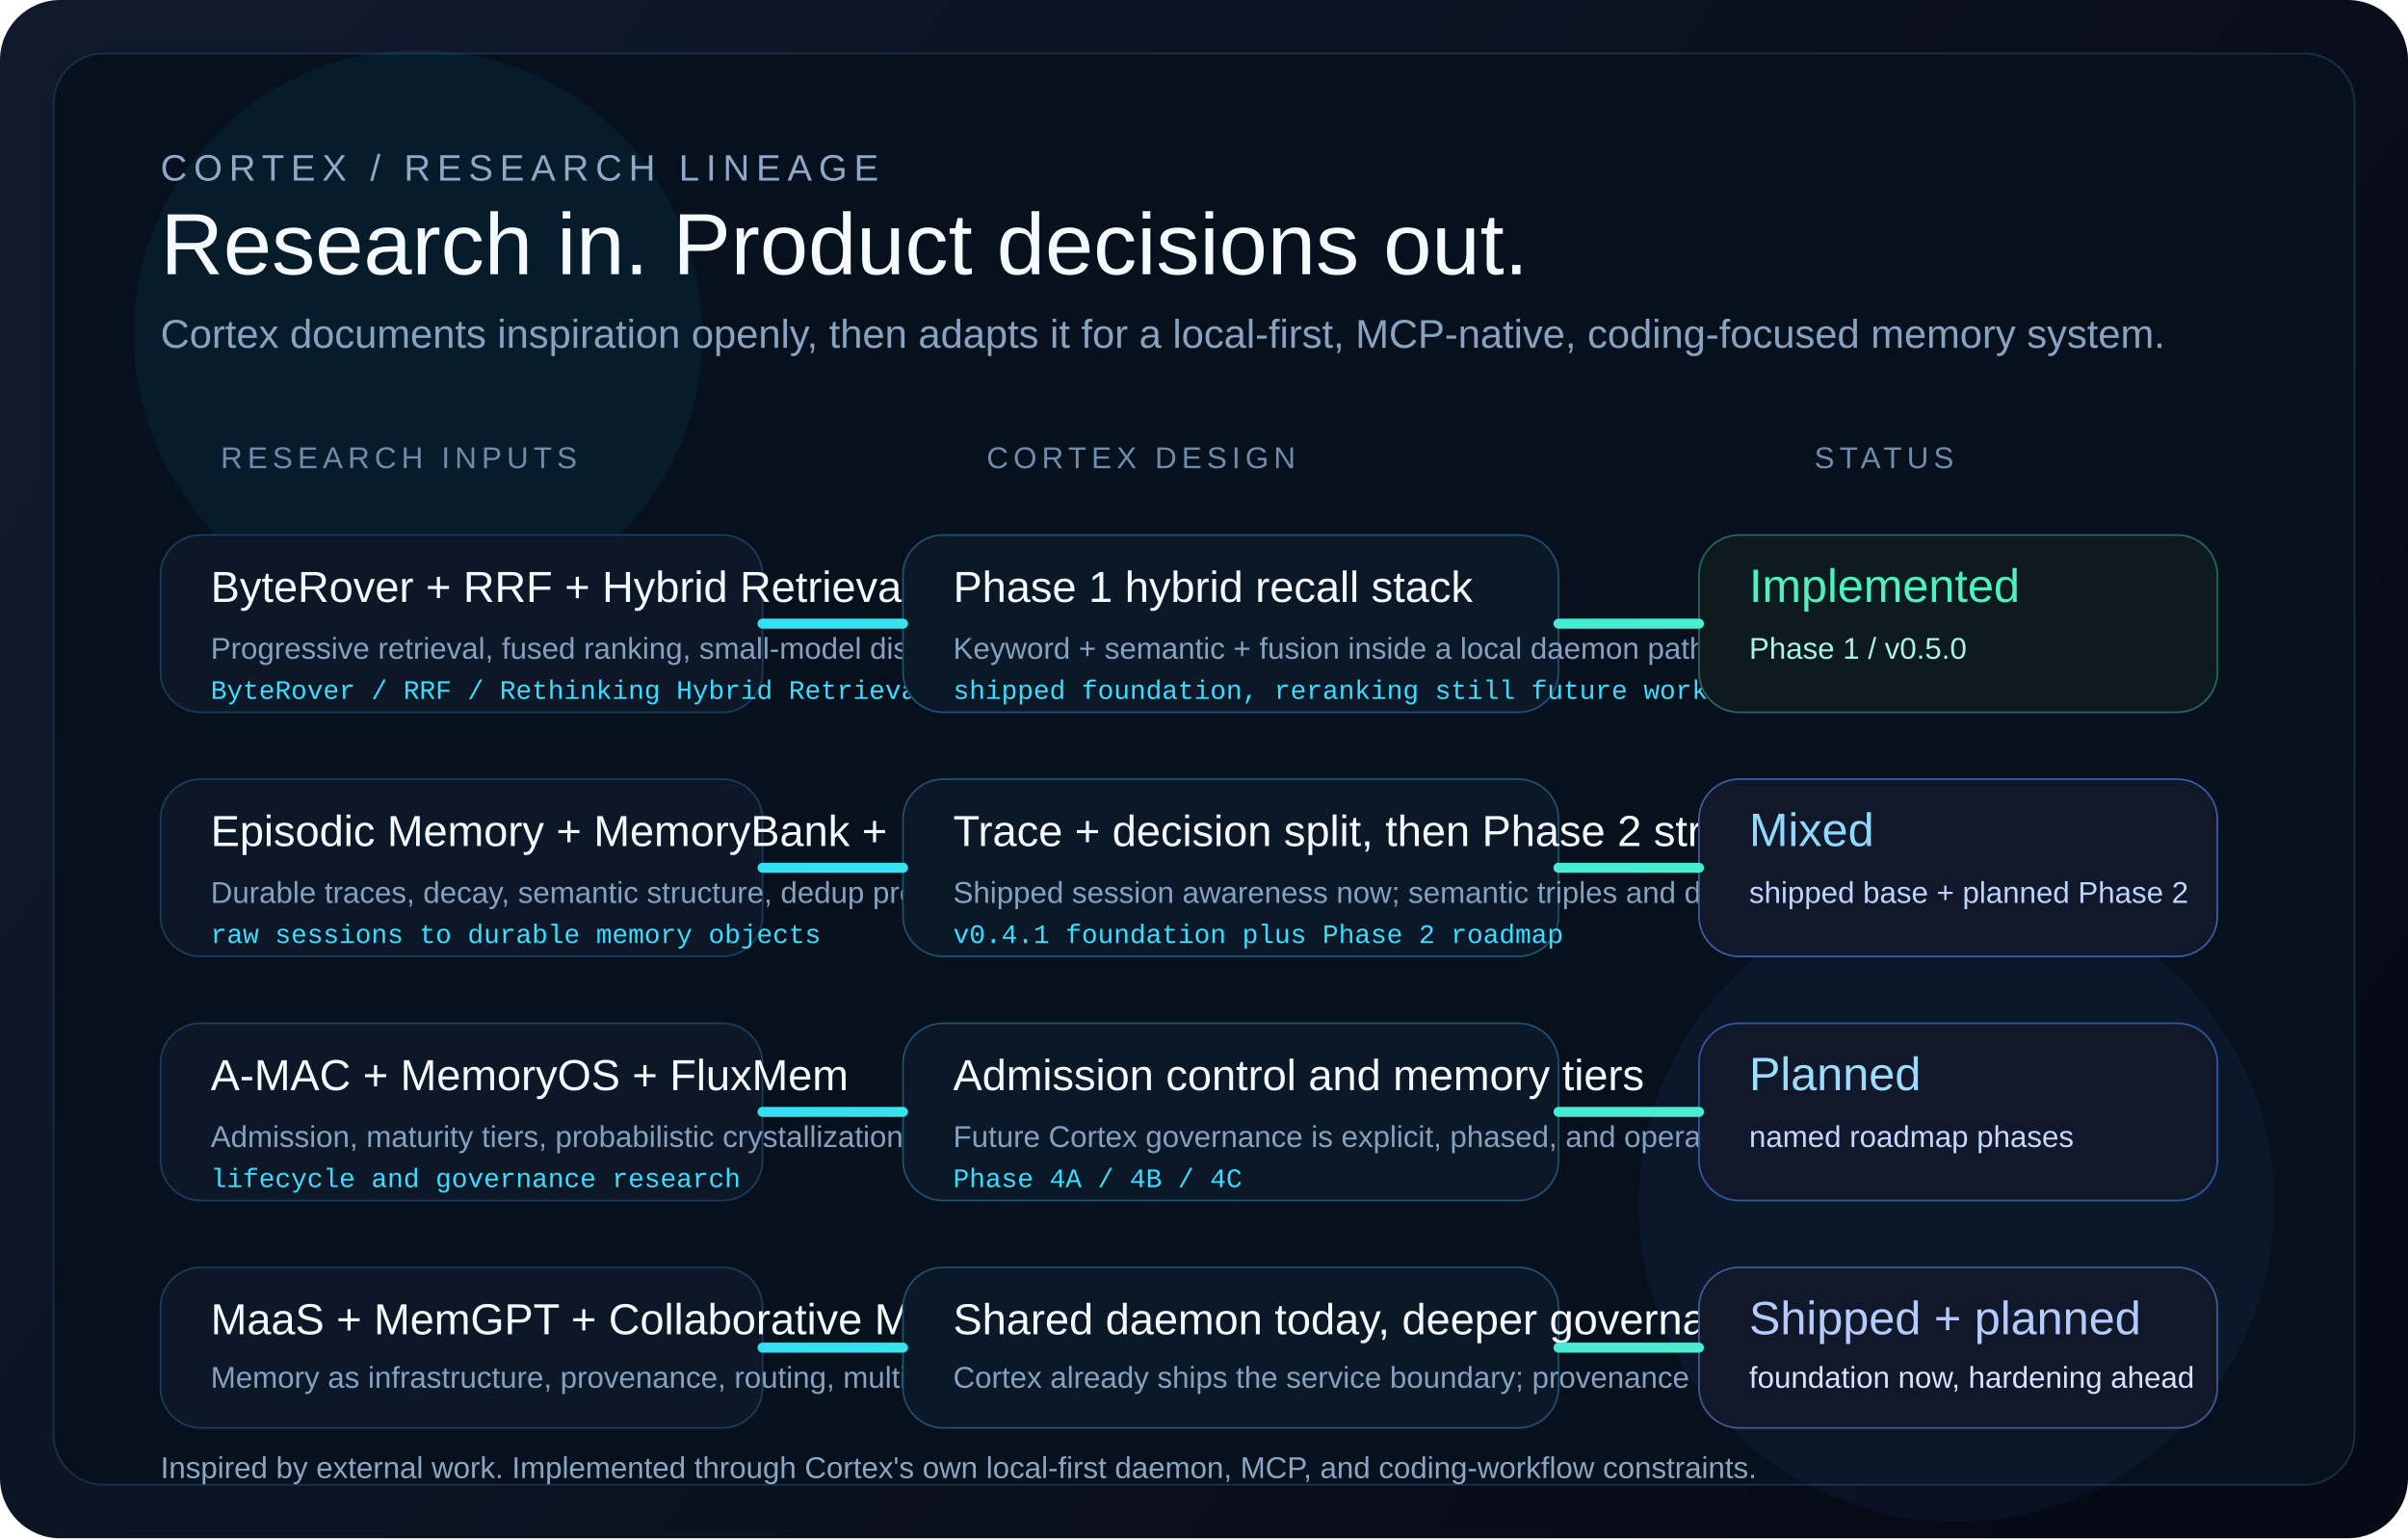
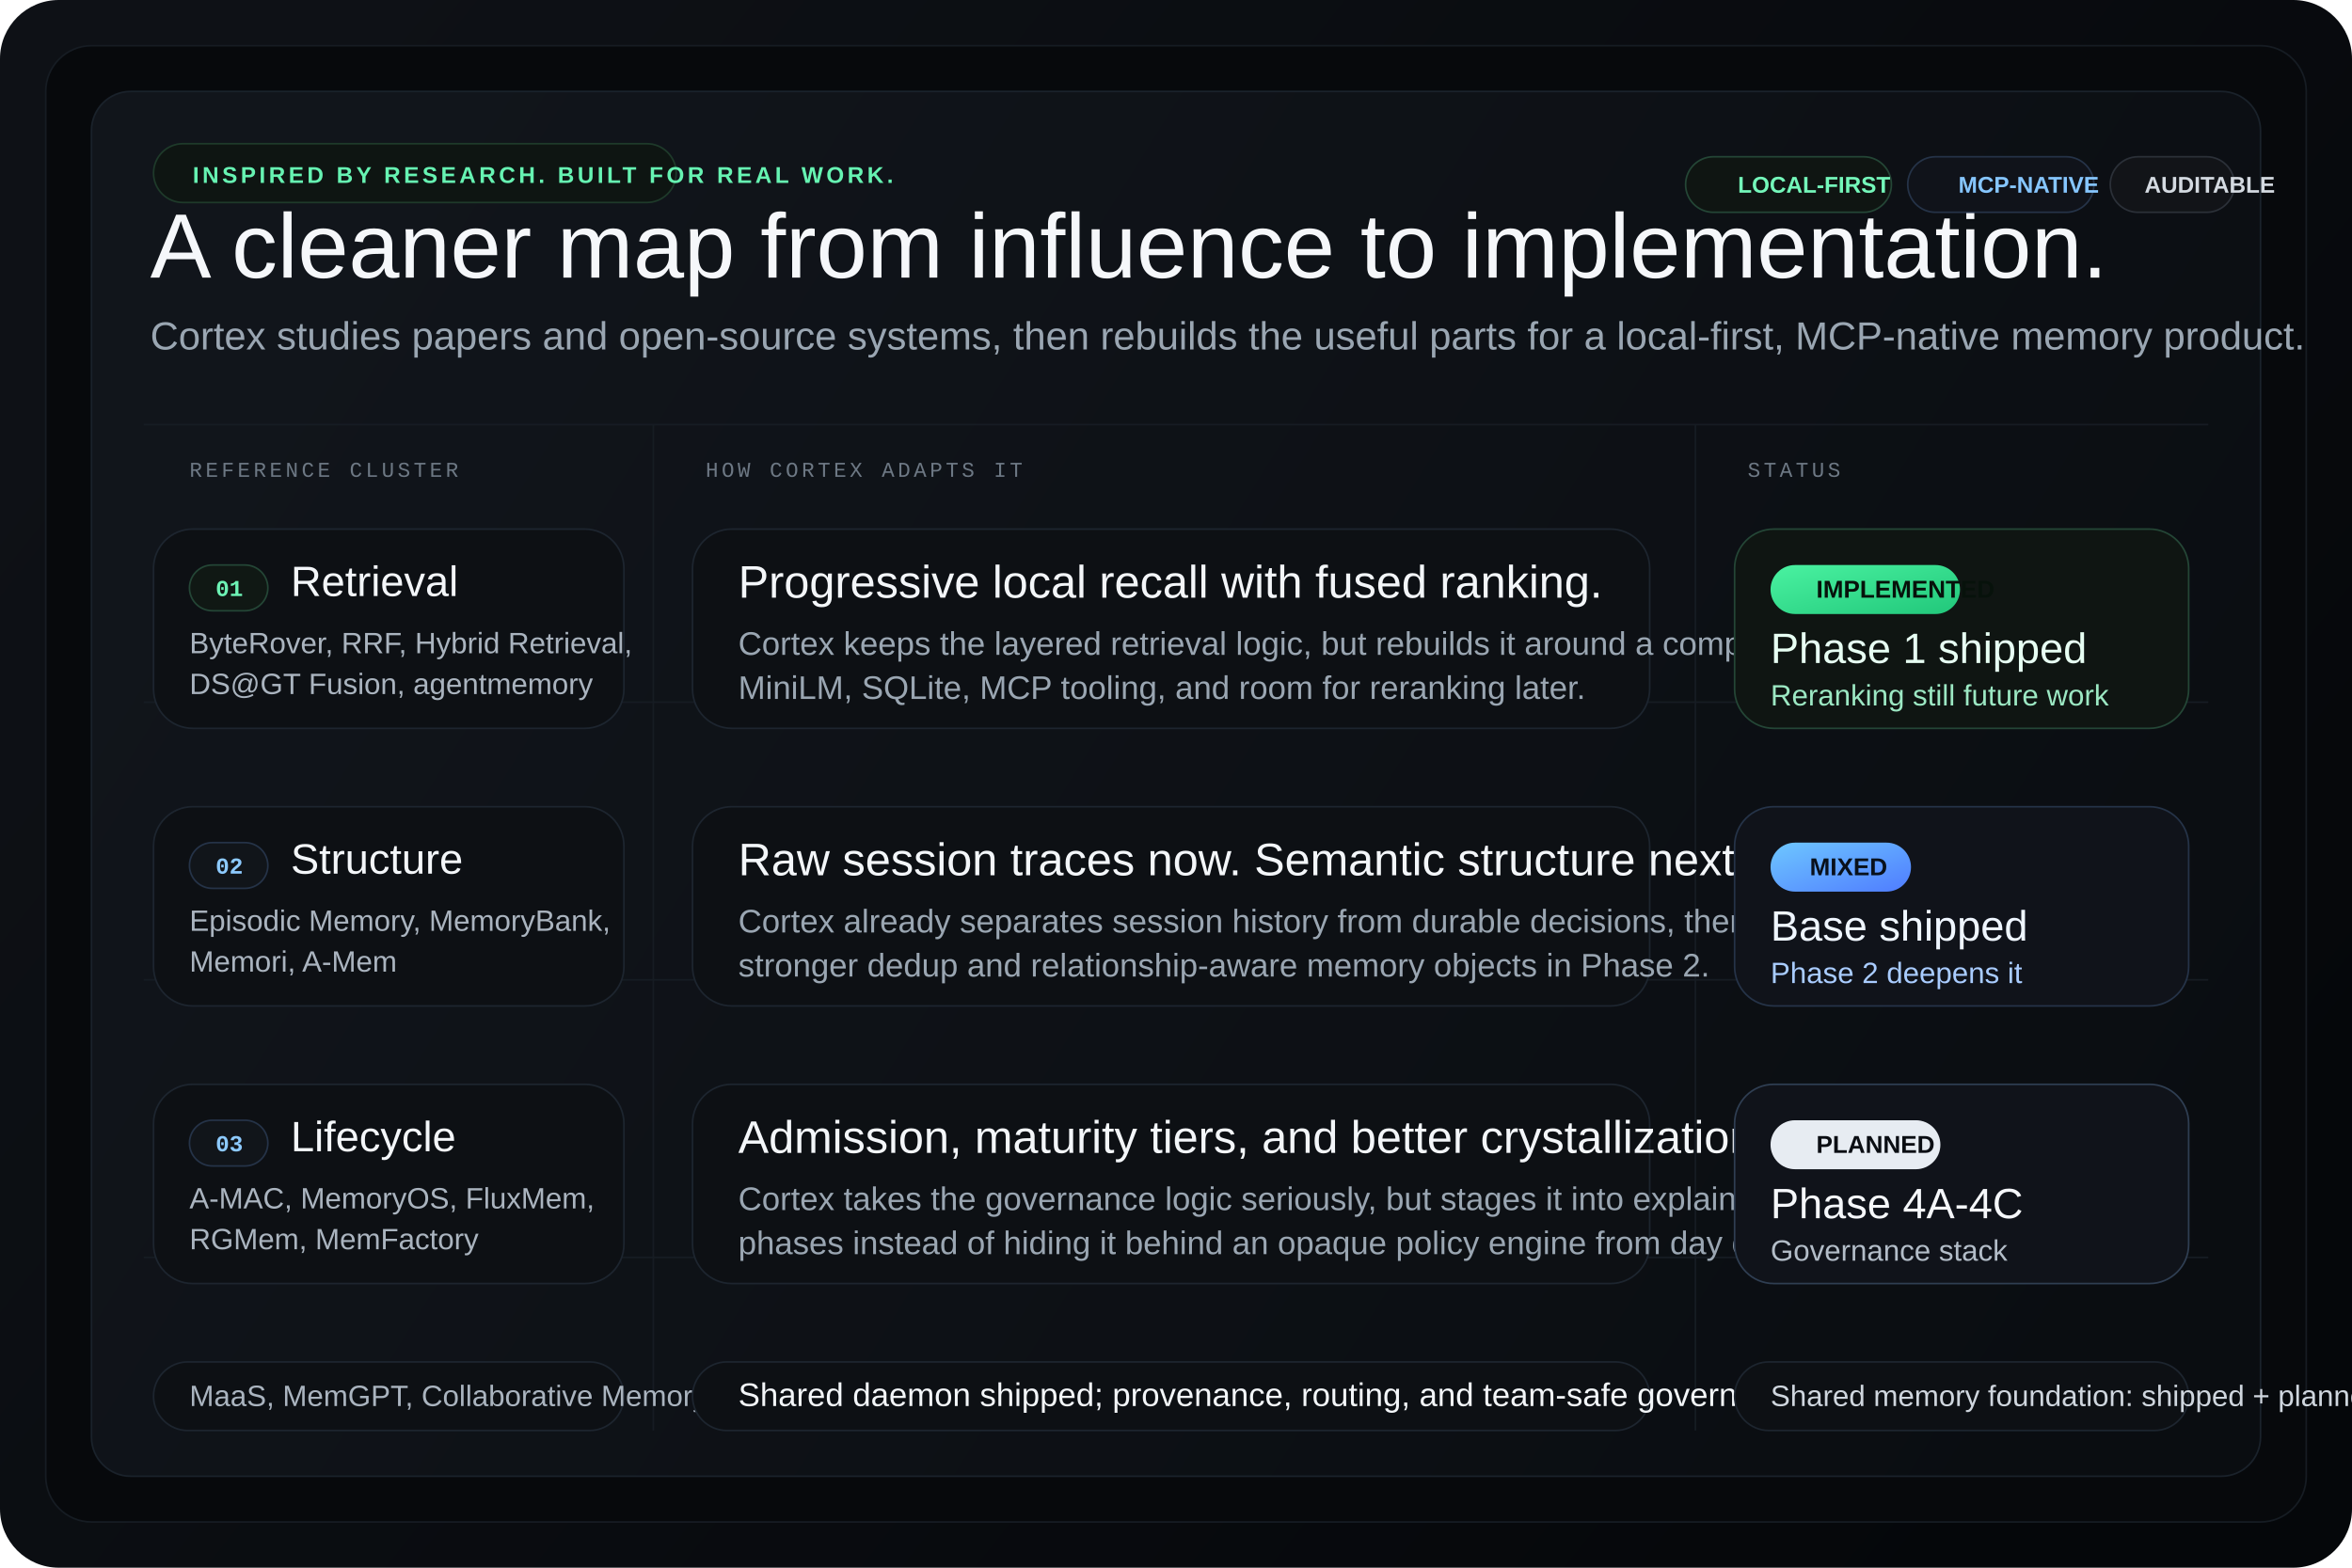
- <svg xmlns="http://www.w3.org/2000/svg" width="1440" height="920" viewBox="0 0 1440 920" fill="none">
+ <svg xmlns="http://www.w3.org/2000/svg" width="1440" height="960" viewBox="0 0 1440 960" fill="none">
  <defs>
-     <linearGradient id="bg" x1="120" y1="40" x2="1310" y2="860" gradientUnits="userSpaceOnUse">
-       <stop stop-color="#10192B" />
-       <stop offset="1" stop-color="#050A14" />
+     <linearGradient id="bg" x1="160" y1="40" x2="1260" y2="920" gradientUnits="userSpaceOnUse">
+       <stop stop-color="#0E1116" />
+       <stop offset="1" stop-color="#05070A" />
    </linearGradient>
-     <linearGradient id="flow" x1="280" y1="0" x2="1180" y2="0" gradientUnits="userSpaceOnUse">
-       <stop stop-color="#2EDCFF" />
-       <stop offset="1" stop-color="#50F0C3" />
+     <linearGradient id="panel" x1="160" y1="180" x2="1280" y2="880" gradientUnits="userSpaceOnUse">
+       <stop stop-color="#11151B" />
+       <stop offset="1" stop-color="#0A0D11" />
    </linearGradient>
-     <linearGradient id="planned" x1="0" y1="0" x2="1" y2="1">
-       <stop stop-color="#2EDCFF" />
-       <stop offset="1" stop-color="#507CFF" />
+     <linearGradient id="emerald" x1="0" y1="0" x2="1" y2="1">
+       <stop stop-color="#4AF2A1" />
+       <stop offset="1" stop-color="#21C77A" />
+     </linearGradient>
+     <linearGradient id="blue" x1="0" y1="0" x2="1" y2="1">
+       <stop stop-color="#6EC7FF" />
+       <stop offset="1" stop-color="#4F7CFF" />
    </linearGradient>
  </defs>
-   <rect width="1440" height="920" rx="36" fill="url(#bg)" />
-   <rect x="32" y="32" width="1376" height="856" rx="30" fill="#07111E" stroke="#18324A" />
-   <circle cx="250" cy="200" r="170" fill="#00D4FF" fill-opacity="0.06" />
-   <circle cx="1170" cy="720" r="190" fill="#4F7CFF" fill-opacity="0.06" />
-   <text x="96" y="108" fill="#8DA9C7" font-family="'Segoe UI', Arial, sans-serif" font-size="22" letter-spacing="4">CORTEX / RESEARCH LINEAGE</text>
-   <text x="96" y="164" fill="#F4FAFF" font-family="'Segoe UI Semibold', 'Segoe UI', Arial, sans-serif" font-size="52">Research in. Product decisions out.</text>
-   <text x="96" y="208" fill="#86A3C0" font-family="'Segoe UI', Arial, sans-serif" font-size="24">Cortex documents inspiration openly, then adapts it for a local-first, MCP-native, coding-focused memory system.</text>
-   <text x="132" y="280" fill="#6F8CAA" font-family="'Segoe UI', Arial, sans-serif" font-size="18" letter-spacing="3">RESEARCH INPUTS</text>
-   <text x="590" y="280" fill="#6F8CAA" font-family="'Segoe UI', Arial, sans-serif" font-size="18" letter-spacing="3">CORTEX DESIGN</text>
-   <text x="1085" y="280" fill="#6F8CAA" font-family="'Segoe UI', Arial, sans-serif" font-size="18" letter-spacing="3">STATUS</text>
+   <rect width="1440" height="960" rx="36" fill="url(#bg)" />
+   <rect x="28" y="28" width="1384" height="904" rx="28" fill="#07090C" stroke="#161C23" />
+   <rect x="56" y="56" width="1328" height="848" rx="24" fill="url(#panel)" stroke="#1A222B" />
+   <path d="M88 260H1352" stroke="#161C23" />
+   <path d="M88 430H1352" stroke="#161C23" />
+   <path d="M88 600H1352" stroke="#161C23" />
+   <path d="M88 770H1352" stroke="#161C23" />
+   <path d="M400 260V876" stroke="#161C23" />
+   <path d="M1038 260V876" stroke="#161C23" />
+   <rect x="94" y="88" width="320" height="36" rx="18" fill="#0E1512" stroke="#1E3A2A" />
+   <text x="118" y="112" fill="#66F3B2" font-family="'Segoe UI', Arial, sans-serif" font-size="14" font-weight="600" letter-spacing="2">INSPIRED BY RESEARCH. BUILT FOR REAL WORK.</text>
+   <text x="92" y="170" fill="#F5F7FA" font-family="'Segoe UI Semibold', 'Segoe UI', Arial, sans-serif" font-size="56">A cleaner map from influence to implementation.</text>
+   <text x="92" y="214" fill="#9AA6B2" font-family="'Segoe UI', Arial, sans-serif" font-size="24">Cortex studies papers and open-source systems, then rebuilds the useful parts for a local-first, MCP-native memory product.</text>
+   <rect x="1032" y="96" width="126" height="34" rx="17" fill="#0F1512" stroke="#244636" />
+   <text x="1064" y="118" fill="#74F7BA" font-family="'Segoe UI', Arial, sans-serif" font-size="14" font-weight="600">LOCAL-FIRST</text>
+   <rect x="1168" y="96" width="114" height="34" rx="17" fill="#10131A" stroke="#253348" />
+   <text x="1199" y="118" fill="#86C6FF" font-family="'Segoe UI', Arial, sans-serif" font-size="14" font-weight="600">MCP-NATIVE</text>
+   <rect x="1292" y="96" width="76" height="34" rx="17" fill="#121418" stroke="#2B3038" />
+   <text x="1313" y="118" fill="#D4DAE1" font-family="'Segoe UI', Arial, sans-serif" font-size="14" font-weight="600">AUDITABLE</text>
+   <text x="116" y="292" fill="#6D7884" font-family="'Consolas', 'Courier New', monospace" font-size="13" letter-spacing="2">REFERENCE CLUSTER</text>
+   <text x="432" y="292" fill="#6D7884" font-family="'Consolas', 'Courier New', monospace" font-size="13" letter-spacing="2">HOW CORTEX ADAPTS IT</text>
+   <text x="1070" y="292" fill="#6D7884" font-family="'Consolas', 'Courier New', monospace" font-size="13" letter-spacing="2">STATUS</text>
  <g>
-     <rect x="96" y="320" width="360" height="106" rx="24" fill="#0C1727" stroke="#1B3D5D" />
-     <text x="126" y="360" fill="#F4FAFF" font-family="'Segoe UI Semibold', 'Segoe UI', Arial, sans-serif" font-size="26">ByteRover + RRF + Hybrid Retrieval</text>
-     <text x="126" y="394" fill="#84A2BF" font-family="'Segoe UI', Arial, sans-serif" font-size="18">Progressive retrieval, fused ranking, small-model discipline</text>
-     <text x="126" y="418" fill="#39DEFF" font-family="'Consolas', 'Courier New', monospace" font-size="16">ByteRover / RRF / Rethinking Hybrid Retrieval / DS@GT</text>
-     <rect x="540" y="320" width="392" height="106" rx="24" fill="#0B1827" stroke="#1F5171" />
-     <text x="570" y="360" fill="#F4FAFF" font-family="'Segoe UI Semibold', 'Segoe UI', Arial, sans-serif" font-size="26">Phase 1 hybrid recall stack</text>
-     <text x="570" y="394" fill="#84A2BF" font-family="'Segoe UI', Arial, sans-serif" font-size="18">Keyword + semantic + fusion inside a local daemon path</text>
-     <text x="570" y="418" fill="#39DEFF" font-family="'Consolas', 'Courier New', monospace" font-size="16">shipped foundation, reranking still future work</text>
-     <rect x="1016" y="320" width="310" height="106" rx="24" fill="#0D1B20" stroke="#2A665A" />
-     <text x="1046" y="360" fill="#4CF3BE" font-family="'Segoe UI Semibold', 'Segoe UI', Arial, sans-serif" font-size="28">Implemented</text>
-     <text x="1046" y="394" fill="#A8F6E1" font-family="'Segoe UI', Arial, sans-serif" font-size="18">Phase 1 / v0.5.0</text>
+     <rect x="94" y="324" width="288" height="122" rx="24" fill="#0D1014" stroke="#1D252F" />
+     <rect x="116" y="346" width="48" height="28" rx="14" fill="#101814" stroke="#244636" />
+     <text x="132" y="365" fill="#6DF3B5" font-family="'Consolas', 'Courier New', monospace" font-size="14" font-weight="700">01</text>
+     <text x="178" y="365" fill="#F3F6F9" font-family="'Segoe UI Semibold', 'Segoe UI', Arial, sans-serif" font-size="26">Retrieval</text>
+     <text x="116" y="400" fill="#AAB4BF" font-family="'Segoe UI', Arial, sans-serif" font-size="18">ByteRover, RRF, Hybrid Retrieval,</text>
+     <text x="116" y="425" fill="#AAB4BF" font-family="'Segoe UI', Arial, sans-serif" font-size="18">DS@GT Fusion, agentmemory</text>
+     <rect x="424" y="324" width="586" height="122" rx="24" fill="#0D1014" stroke="#1D252F" />
+     <text x="452" y="366" fill="#F3F6F9" font-family="'Segoe UI Semibold', 'Segoe UI', Arial, sans-serif" font-size="28">Progressive local recall with fused ranking.</text>
+     <text x="452" y="401" fill="#9AA6B2" font-family="'Segoe UI', Arial, sans-serif" font-size="20">Cortex keeps the layered retrieval logic, but rebuilds it around a compact local stack:</text>
+     <text x="452" y="428" fill="#9AA6B2" font-family="'Segoe UI', Arial, sans-serif" font-size="20">MiniLM, SQLite, MCP tooling, and room for reranking later.</text>
+     <rect x="1062" y="324" width="278" height="122" rx="24" fill="#0F1512" stroke="#244636" />
+     <rect x="1084" y="346" width="116" height="30" rx="15" fill="url(#emerald)" />
+     <text x="1112" y="366" fill="#07120B" font-family="'Segoe UI', Arial, sans-serif" font-size="15" font-weight="700">IMPLEMENTED</text>
+     <text x="1084" y="406" fill="#E7FFF3" font-family="'Segoe UI Semibold', 'Segoe UI', Arial, sans-serif" font-size="26">Phase 1 shipped</text>
+     <text x="1084" y="432" fill="#9CE8C3" font-family="'Segoe UI', Arial, sans-serif" font-size="18">Reranking still future work</text>
  </g>
  <g>
-     <rect x="96" y="466" width="360" height="106" rx="24" fill="#0C1727" stroke="#1B3D5D" />
-     <text x="126" y="506" fill="#F4FAFF" font-family="'Segoe UI Semibold', 'Segoe UI', Arial, sans-serif" font-size="26">Episodic Memory + MemoryBank + Memori</text>
-     <text x="126" y="540" fill="#84A2BF" font-family="'Segoe UI', Arial, sans-serif" font-size="18">Durable traces, decay, semantic structure, dedup pressure</text>
-     <text x="126" y="564" fill="#39DEFF" font-family="'Consolas', 'Courier New', monospace" font-size="16">raw sessions to durable memory objects</text>
-     <rect x="540" y="466" width="392" height="106" rx="24" fill="#0B1827" stroke="#1F5171" />
-     <text x="570" y="506" fill="#F4FAFF" font-family="'Segoe UI Semibold', 'Segoe UI', Arial, sans-serif" font-size="26">Trace + decision split, then Phase 2 structure</text>
-     <text x="570" y="540" fill="#84A2BF" font-family="'Segoe UI', Arial, sans-serif" font-size="18">Shipped session awareness now; semantic triples and dedup next</text>
-     <text x="570" y="564" fill="#39DEFF" font-family="'Consolas', 'Courier New', monospace" font-size="16">v0.4.1 foundation plus Phase 2 roadmap</text>
-     <rect x="1016" y="466" width="310" height="106" rx="24" fill="#10182A" stroke="#3F5DA5" />
-     <text x="1046" y="506" fill="#8FD9FF" font-family="'Segoe UI Semibold', 'Segoe UI', Arial, sans-serif" font-size="28">Mixed</text>
-     <text x="1046" y="540" fill="#BFD4FF" font-family="'Segoe UI', Arial, sans-serif" font-size="18">shipped base + planned Phase 2</text>
+     <rect x="94" y="494" width="288" height="122" rx="24" fill="#0D1014" stroke="#1D252F" />
+     <rect x="116" y="516" width="48" height="28" rx="14" fill="#11151A" stroke="#253348" />
+     <text x="132" y="535" fill="#8DCAFF" font-family="'Consolas', 'Courier New', monospace" font-size="14" font-weight="700">02</text>
+     <text x="178" y="535" fill="#F3F6F9" font-family="'Segoe UI Semibold', 'Segoe UI', Arial, sans-serif" font-size="26">Structure</text>
+     <text x="116" y="570" fill="#AAB4BF" font-family="'Segoe UI', Arial, sans-serif" font-size="18">Episodic Memory, MemoryBank,</text>
+     <text x="116" y="595" fill="#AAB4BF" font-family="'Segoe UI', Arial, sans-serif" font-size="18">Memori, A-Mem</text>
+     <rect x="424" y="494" width="586" height="122" rx="24" fill="#0D1014" stroke="#1D252F" />
+     <text x="452" y="536" fill="#F3F6F9" font-family="'Segoe UI Semibold', 'Segoe UI', Arial, sans-serif" font-size="28">Raw session traces now. Semantic structure next.</text>
+     <text x="452" y="571" fill="#9AA6B2" font-family="'Segoe UI', Arial, sans-serif" font-size="20">Cortex already separates session history from durable decisions, then plans to add</text>
+     <text x="452" y="598" fill="#9AA6B2" font-family="'Segoe UI', Arial, sans-serif" font-size="20">stronger dedup and relationship-aware memory objects in Phase 2.</text>
+     <rect x="1062" y="494" width="278" height="122" rx="24" fill="#10131A" stroke="#253348" />
+     <rect x="1084" y="516" width="86" height="30" rx="15" fill="url(#blue)" />
+     <text x="1108" y="536" fill="#09111B" font-family="'Segoe UI', Arial, sans-serif" font-size="15" font-weight="700">MIXED</text>
+     <text x="1084" y="576" fill="#EFF6FF" font-family="'Segoe UI Semibold', 'Segoe UI', Arial, sans-serif" font-size="26">Base shipped</text>
+     <text x="1084" y="602" fill="#A9CCFF" font-family="'Segoe UI', Arial, sans-serif" font-size="18">Phase 2 deepens it</text>
  </g>
  <g>
-     <rect x="96" y="612" width="360" height="106" rx="24" fill="#0C1727" stroke="#1B3D5D" />
-     <text x="126" y="652" fill="#F4FAFF" font-family="'Segoe UI Semibold', 'Segoe UI', Arial, sans-serif" font-size="26">A-MAC + MemoryOS + FluxMem</text>
-     <text x="126" y="686" fill="#84A2BF" font-family="'Segoe UI', Arial, sans-serif" font-size="18">Admission, maturity tiers, probabilistic crystallization</text>
-     <text x="126" y="710" fill="#39DEFF" font-family="'Consolas', 'Courier New', monospace" font-size="16">lifecycle and governance research</text>
-     <rect x="540" y="612" width="392" height="106" rx="24" fill="#0B1827" stroke="#1F5171" />
-     <text x="570" y="652" fill="#F4FAFF" font-family="'Segoe UI Semibold', 'Segoe UI', Arial, sans-serif" font-size="26">Admission control and memory tiers</text>
-     <text x="570" y="686" fill="#84A2BF" font-family="'Segoe UI', Arial, sans-serif" font-size="18">Future Cortex governance is explicit, phased, and operator-visible</text>
-     <text x="570" y="710" fill="#39DEFF" font-family="'Consolas', 'Courier New', monospace" font-size="16">Phase 4A / 4B / 4C</text>
-     <rect x="1016" y="612" width="310" height="106" rx="24" fill="#11182A" stroke="#2C5AA7" />
-     <text x="1046" y="652" fill="#9CDCFF" font-family="'Segoe UI Semibold', 'Segoe UI', Arial, sans-serif" font-size="28">Planned</text>
-     <text x="1046" y="686" fill="#C5D7FF" font-family="'Segoe UI', Arial, sans-serif" font-size="18">named roadmap phases</text>
+     <rect x="94" y="664" width="288" height="122" rx="24" fill="#0D1014" stroke="#1D252F" />
+     <rect x="116" y="686" width="48" height="28" rx="14" fill="#11151A" stroke="#253348" />
+     <text x="132" y="705" fill="#8DCAFF" font-family="'Consolas', 'Courier New', monospace" font-size="14" font-weight="700">03</text>
+     <text x="178" y="705" fill="#F3F6F9" font-family="'Segoe UI Semibold', 'Segoe UI', Arial, sans-serif" font-size="26">Lifecycle</text>
+     <text x="116" y="740" fill="#AAB4BF" font-family="'Segoe UI', Arial, sans-serif" font-size="18">A-MAC, MemoryOS, FluxMem,</text>
+     <text x="116" y="765" fill="#AAB4BF" font-family="'Segoe UI', Arial, sans-serif" font-size="18">RGMem, MemFactory</text>
+     <rect x="424" y="664" width="586" height="122" rx="24" fill="#0D1014" stroke="#1D252F" />
+     <text x="452" y="706" fill="#F3F6F9" font-family="'Segoe UI Semibold', 'Segoe UI', Arial, sans-serif" font-size="28">Admission, maturity tiers, and better crystallization.</text>
+     <text x="452" y="741" fill="#9AA6B2" font-family="'Segoe UI', Arial, sans-serif" font-size="20">Cortex takes the governance logic seriously, but stages it into explainable, operator-visible</text>
+     <text x="452" y="768" fill="#9AA6B2" font-family="'Segoe UI', Arial, sans-serif" font-size="20">phases instead of hiding it behind an opaque policy engine from day one.</text>
+     <rect x="1062" y="664" width="278" height="122" rx="24" fill="#10131A" stroke="#2F3E52" />
+     <rect x="1084" y="686" width="104" height="30" rx="15" fill="#E7ECF2" />
+     <text x="1112" y="706" fill="#0B0E13" font-family="'Segoe UI', Arial, sans-serif" font-size="15" font-weight="700">PLANNED</text>
+     <text x="1084" y="746" fill="#F5F7FA" font-family="'Segoe UI Semibold', 'Segoe UI', Arial, sans-serif" font-size="26">Phase 4A-4C</text>
+     <text x="1084" y="772" fill="#B3BDC8" font-family="'Segoe UI', Arial, sans-serif" font-size="18">Governance stack</text>
  </g>
  <g>
-     <rect x="96" y="758" width="360" height="96" rx="24" fill="#0C1727" stroke="#1B3D5D" />
-     <text x="126" y="798" fill="#F4FAFF" font-family="'Segoe UI Semibold', 'Segoe UI', Arial, sans-serif" font-size="26">MaaS + MemGPT + Collaborative Memory + MIRIX</text>
-     <text x="126" y="830" fill="#84A2BF" font-family="'Segoe UI', Arial, sans-serif" font-size="18">Memory as infrastructure, provenance, routing, multi-agent boundaries</text>
-     <rect x="540" y="758" width="392" height="96" rx="24" fill="#0B1827" stroke="#1F5171" />
-     <text x="570" y="798" fill="#F4FAFF" font-family="'Segoe UI Semibold', 'Segoe UI', Arial, sans-serif" font-size="26">Shared daemon today, deeper governance later</text>
-     <text x="570" y="830" fill="#84A2BF" font-family="'Segoe UI', Arial, sans-serif" font-size="18">Cortex already ships the service boundary; provenance and routing are next</text>
-     <rect x="1016" y="758" width="310" height="96" rx="24" fill="#11182A" stroke="#3E5C94" />
-     <text x="1046" y="798" fill="#B4CBFF" font-family="'Segoe UI Semibold', 'Segoe UI', Arial, sans-serif" font-size="28">Shipped + planned</text>
-     <text x="1046" y="830" fill="#D7E2FF" font-family="'Segoe UI', Arial, sans-serif" font-size="18">foundation now, hardening ahead</text>
+     <rect x="94" y="834" width="288" height="42" rx="21" fill="#0D1014" stroke="#1D252F" />
+     <text x="116" y="861" fill="#AAB4BF" font-family="'Segoe UI', Arial, sans-serif" font-size="18">MaaS, MemGPT, Collaborative Memory, MIRIX</text>
+     <rect x="424" y="834" width="586" height="42" rx="21" fill="#0D1014" stroke="#1D252F" />
+     <text x="452" y="861" fill="#F3F6F9" font-family="'Segoe UI Semibold', 'Segoe UI', Arial, sans-serif" font-size="20">Shared daemon shipped; provenance, routing, and team-safe governance are the next layer.</text>
+     <rect x="1062" y="834" width="278" height="42" rx="21" fill="#0D1014" stroke="#1D252F" />
+     <text x="1084" y="861" fill="#CFD6DE" font-family="'Segoe UI', Arial, sans-serif" font-size="18">Shared memory foundation: shipped + planned</text>
  </g>
-   <path d="M456 373H540" stroke="url(#flow)" stroke-width="6" stroke-linecap="round" />
-   <path d="M932 373H1016" stroke="url(#flow)" stroke-width="6" stroke-linecap="round" />
-   <path d="M456 519H540" stroke="url(#flow)" stroke-width="6" stroke-linecap="round" />
-   <path d="M932 519H1016" stroke="url(#flow)" stroke-width="6" stroke-linecap="round" />
-   <path d="M456 665H540" stroke="url(#flow)" stroke-width="6" stroke-linecap="round" />
-   <path d="M932 665H1016" stroke="url(#flow)" stroke-width="6" stroke-linecap="round" />
-   <path d="M456 806H540" stroke="url(#flow)" stroke-width="6" stroke-linecap="round" />
-   <path d="M932 806H1016" stroke="url(#flow)" stroke-width="6" stroke-linecap="round" />
-   <text x="96" y="884" fill="#89A6C3" font-family="'Segoe UI', Arial, sans-serif" font-size="18">Inspired by external work. Implemented through Cortex's own local-first daemon, MCP, and coding-workflow constraints.</text>
</svg>
